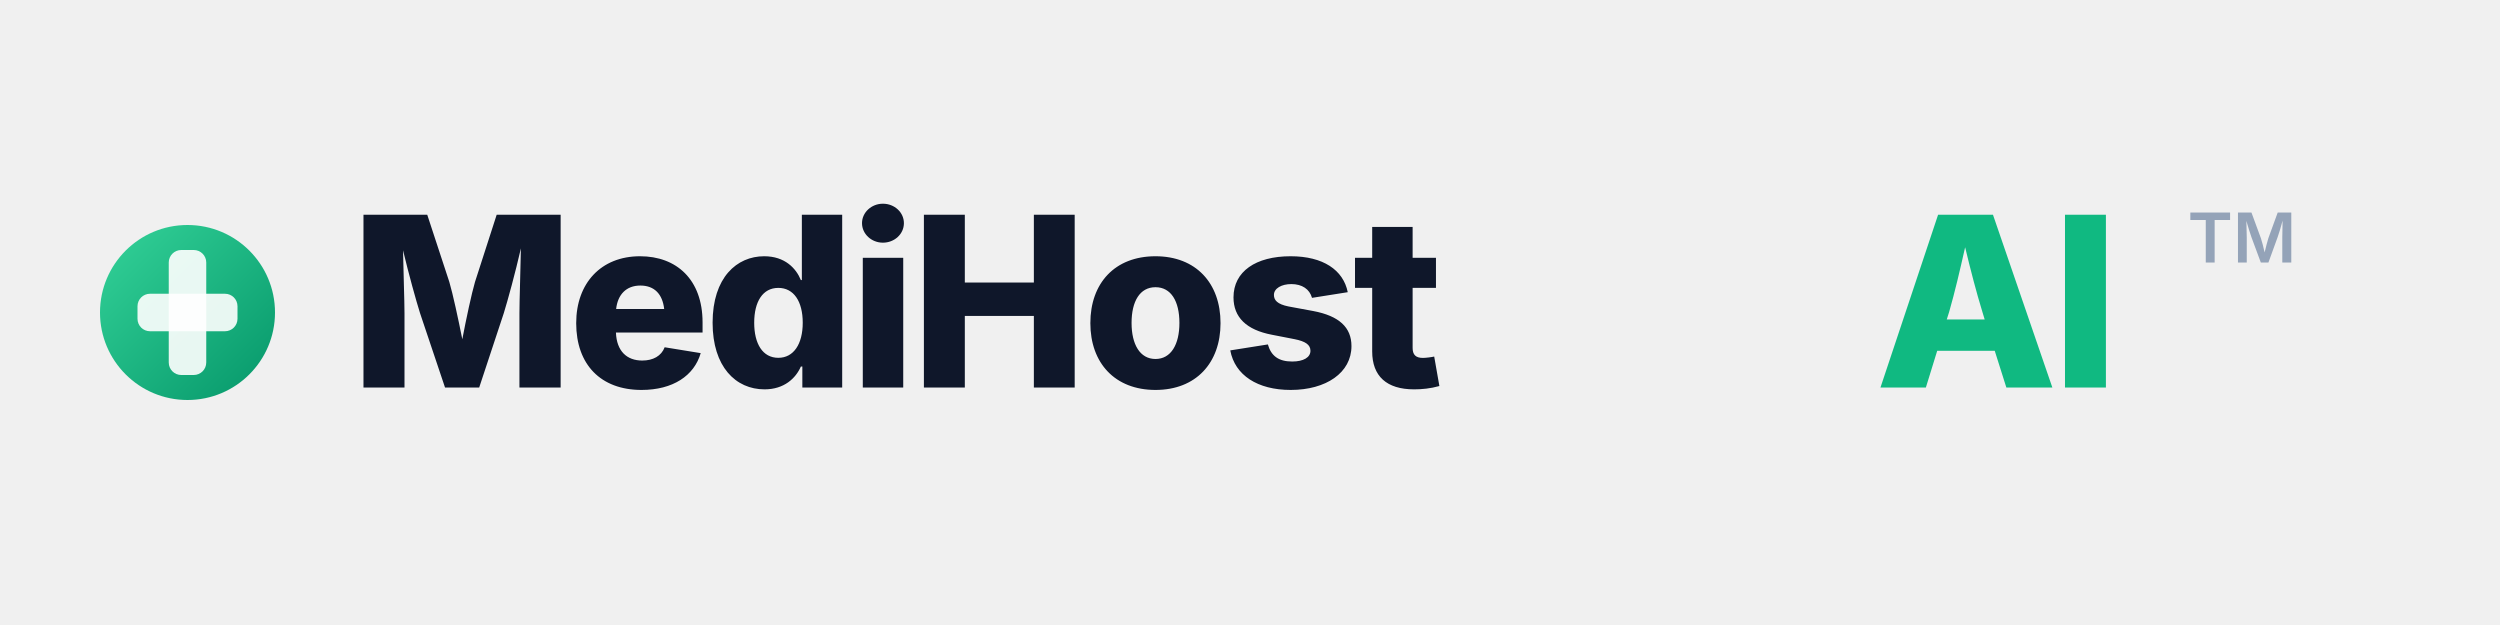
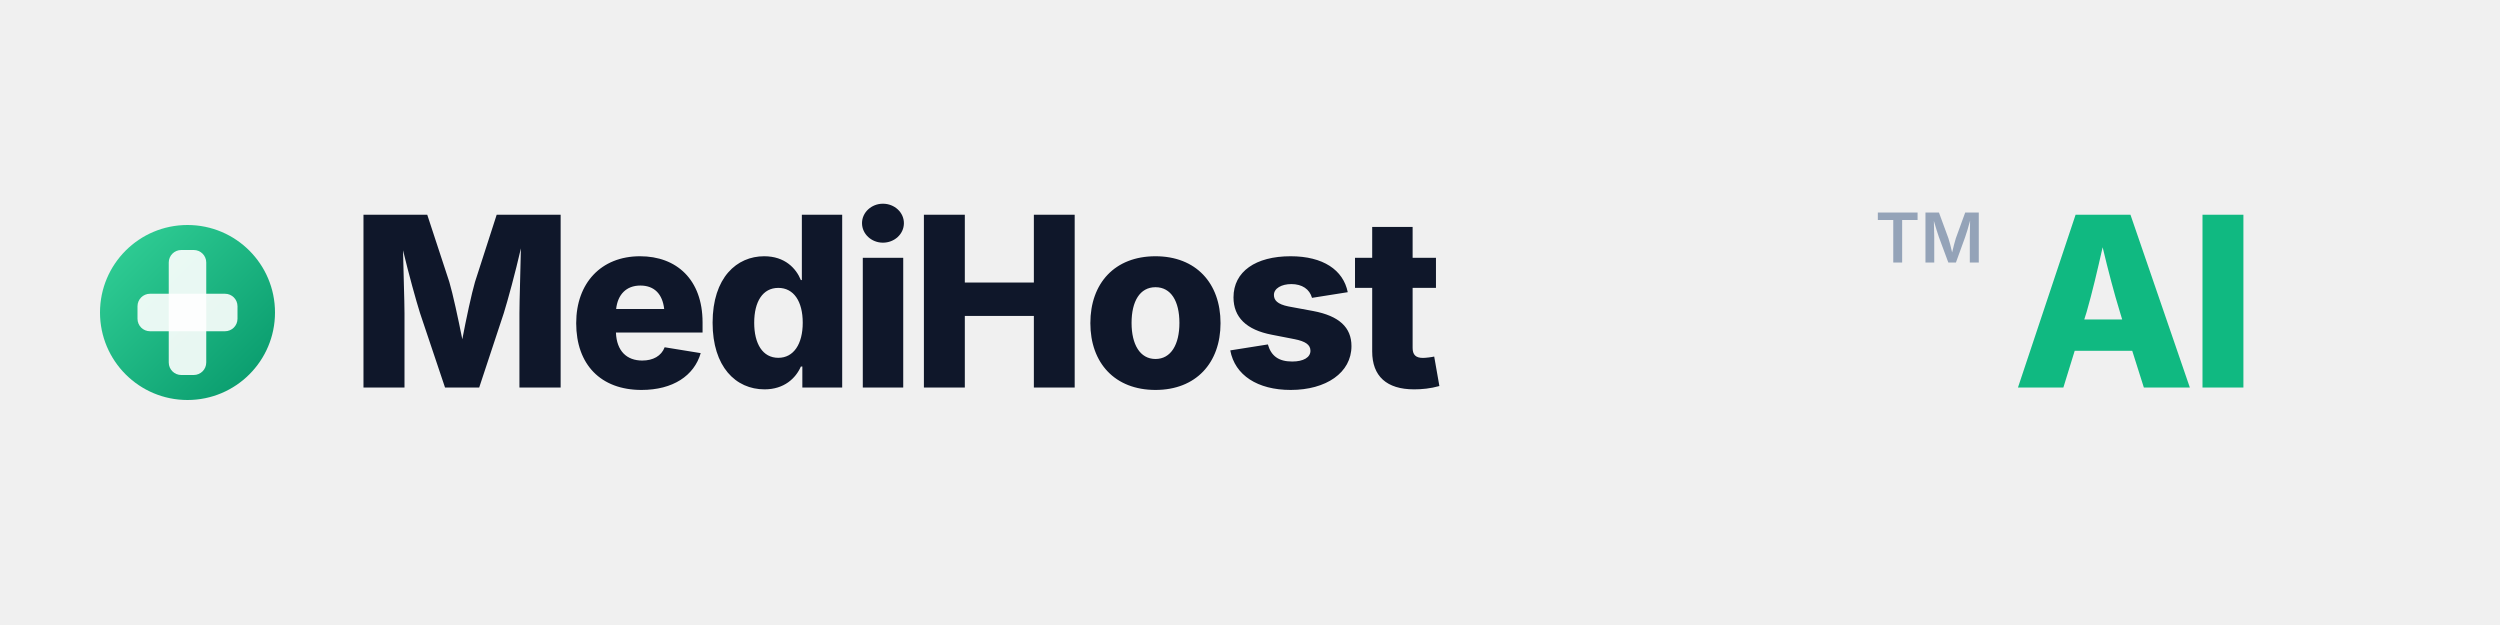
<svg xmlns="http://www.w3.org/2000/svg" width="400" height="100" viewBox="0 0 400 100">
  <defs>
    <linearGradient id="dot-grad" x1="0%" y1="0%" x2="100%" y2="100%">
      <stop offset="0%" style="stop-color:#34D399" />
      <stop offset="100%" style="stop-color:#059669" />
    </linearGradient>
  </defs>
  <circle cx="30" cy="50" r="14" fill="url(#dot-grad)" />
  <rect x="27" y="40" width="6" height="20" rx="2" fill="#ffffff" opacity="0.9" />
  <rect x="22" y="47" width="16" height="6" rx="2" fill="#ffffff" opacity="0.9" />
  <text x="56" y="62" font-family="system-ui, -apple-system, 'Segoe UI', sans-serif" font-size="38" font-weight="800" fill="#0F172A" letter-spacing="-1">MediHost</text>
-   <text x="300" y="62" font-family="system-ui, -apple-system, 'Segoe UI', sans-serif" font-size="38" font-weight="800" fill="#10B981" letter-spacing="-1">AI</text>
-   <text x="350" y="42" font-family="system-ui, -apple-system, sans-serif" font-size="11" fill="#94A3B8" font-weight="600">TM</text>
+   <text x="300" y="42" font-family="system-ui, -apple-system, sans-serif" font-size="11" fill="#94A3B8" font-weight="600">TM</text>
+   <text x="322" y="62" font-family="system-ui, -apple-system, 'Segoe UI', sans-serif" font-size="38" font-weight="800" fill="#10B981" letter-spacing="-1">AI</text>
</svg>
